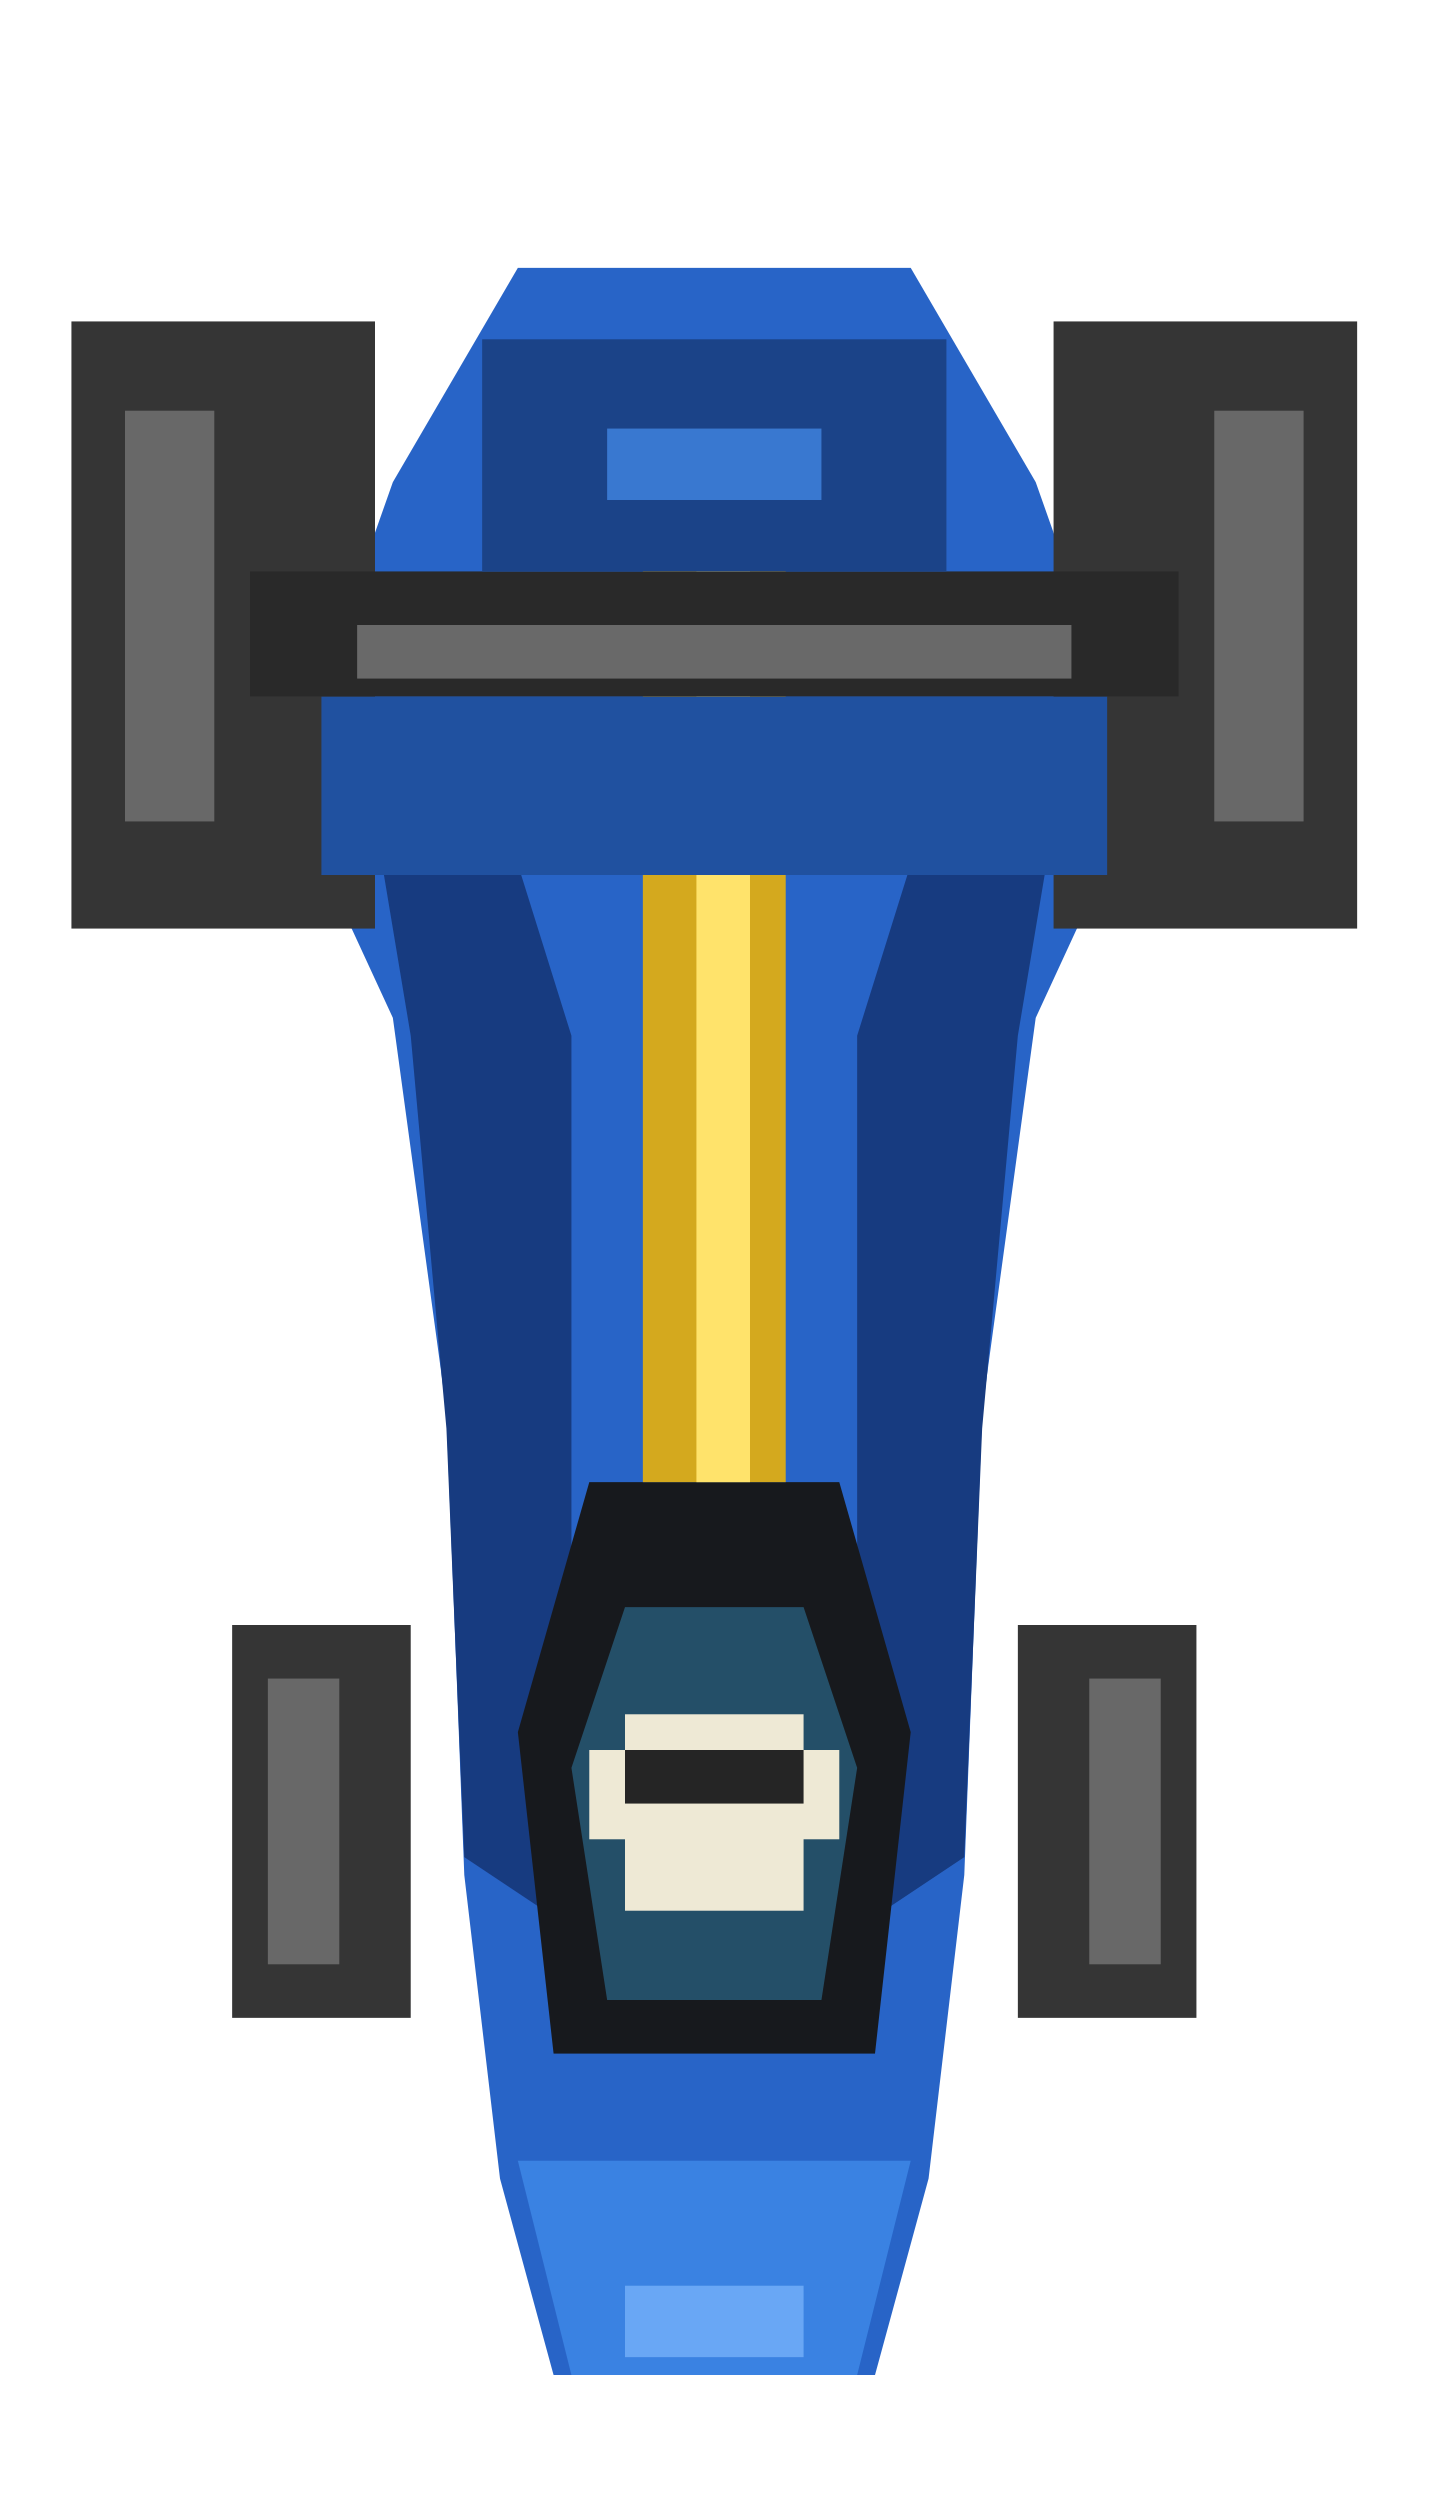
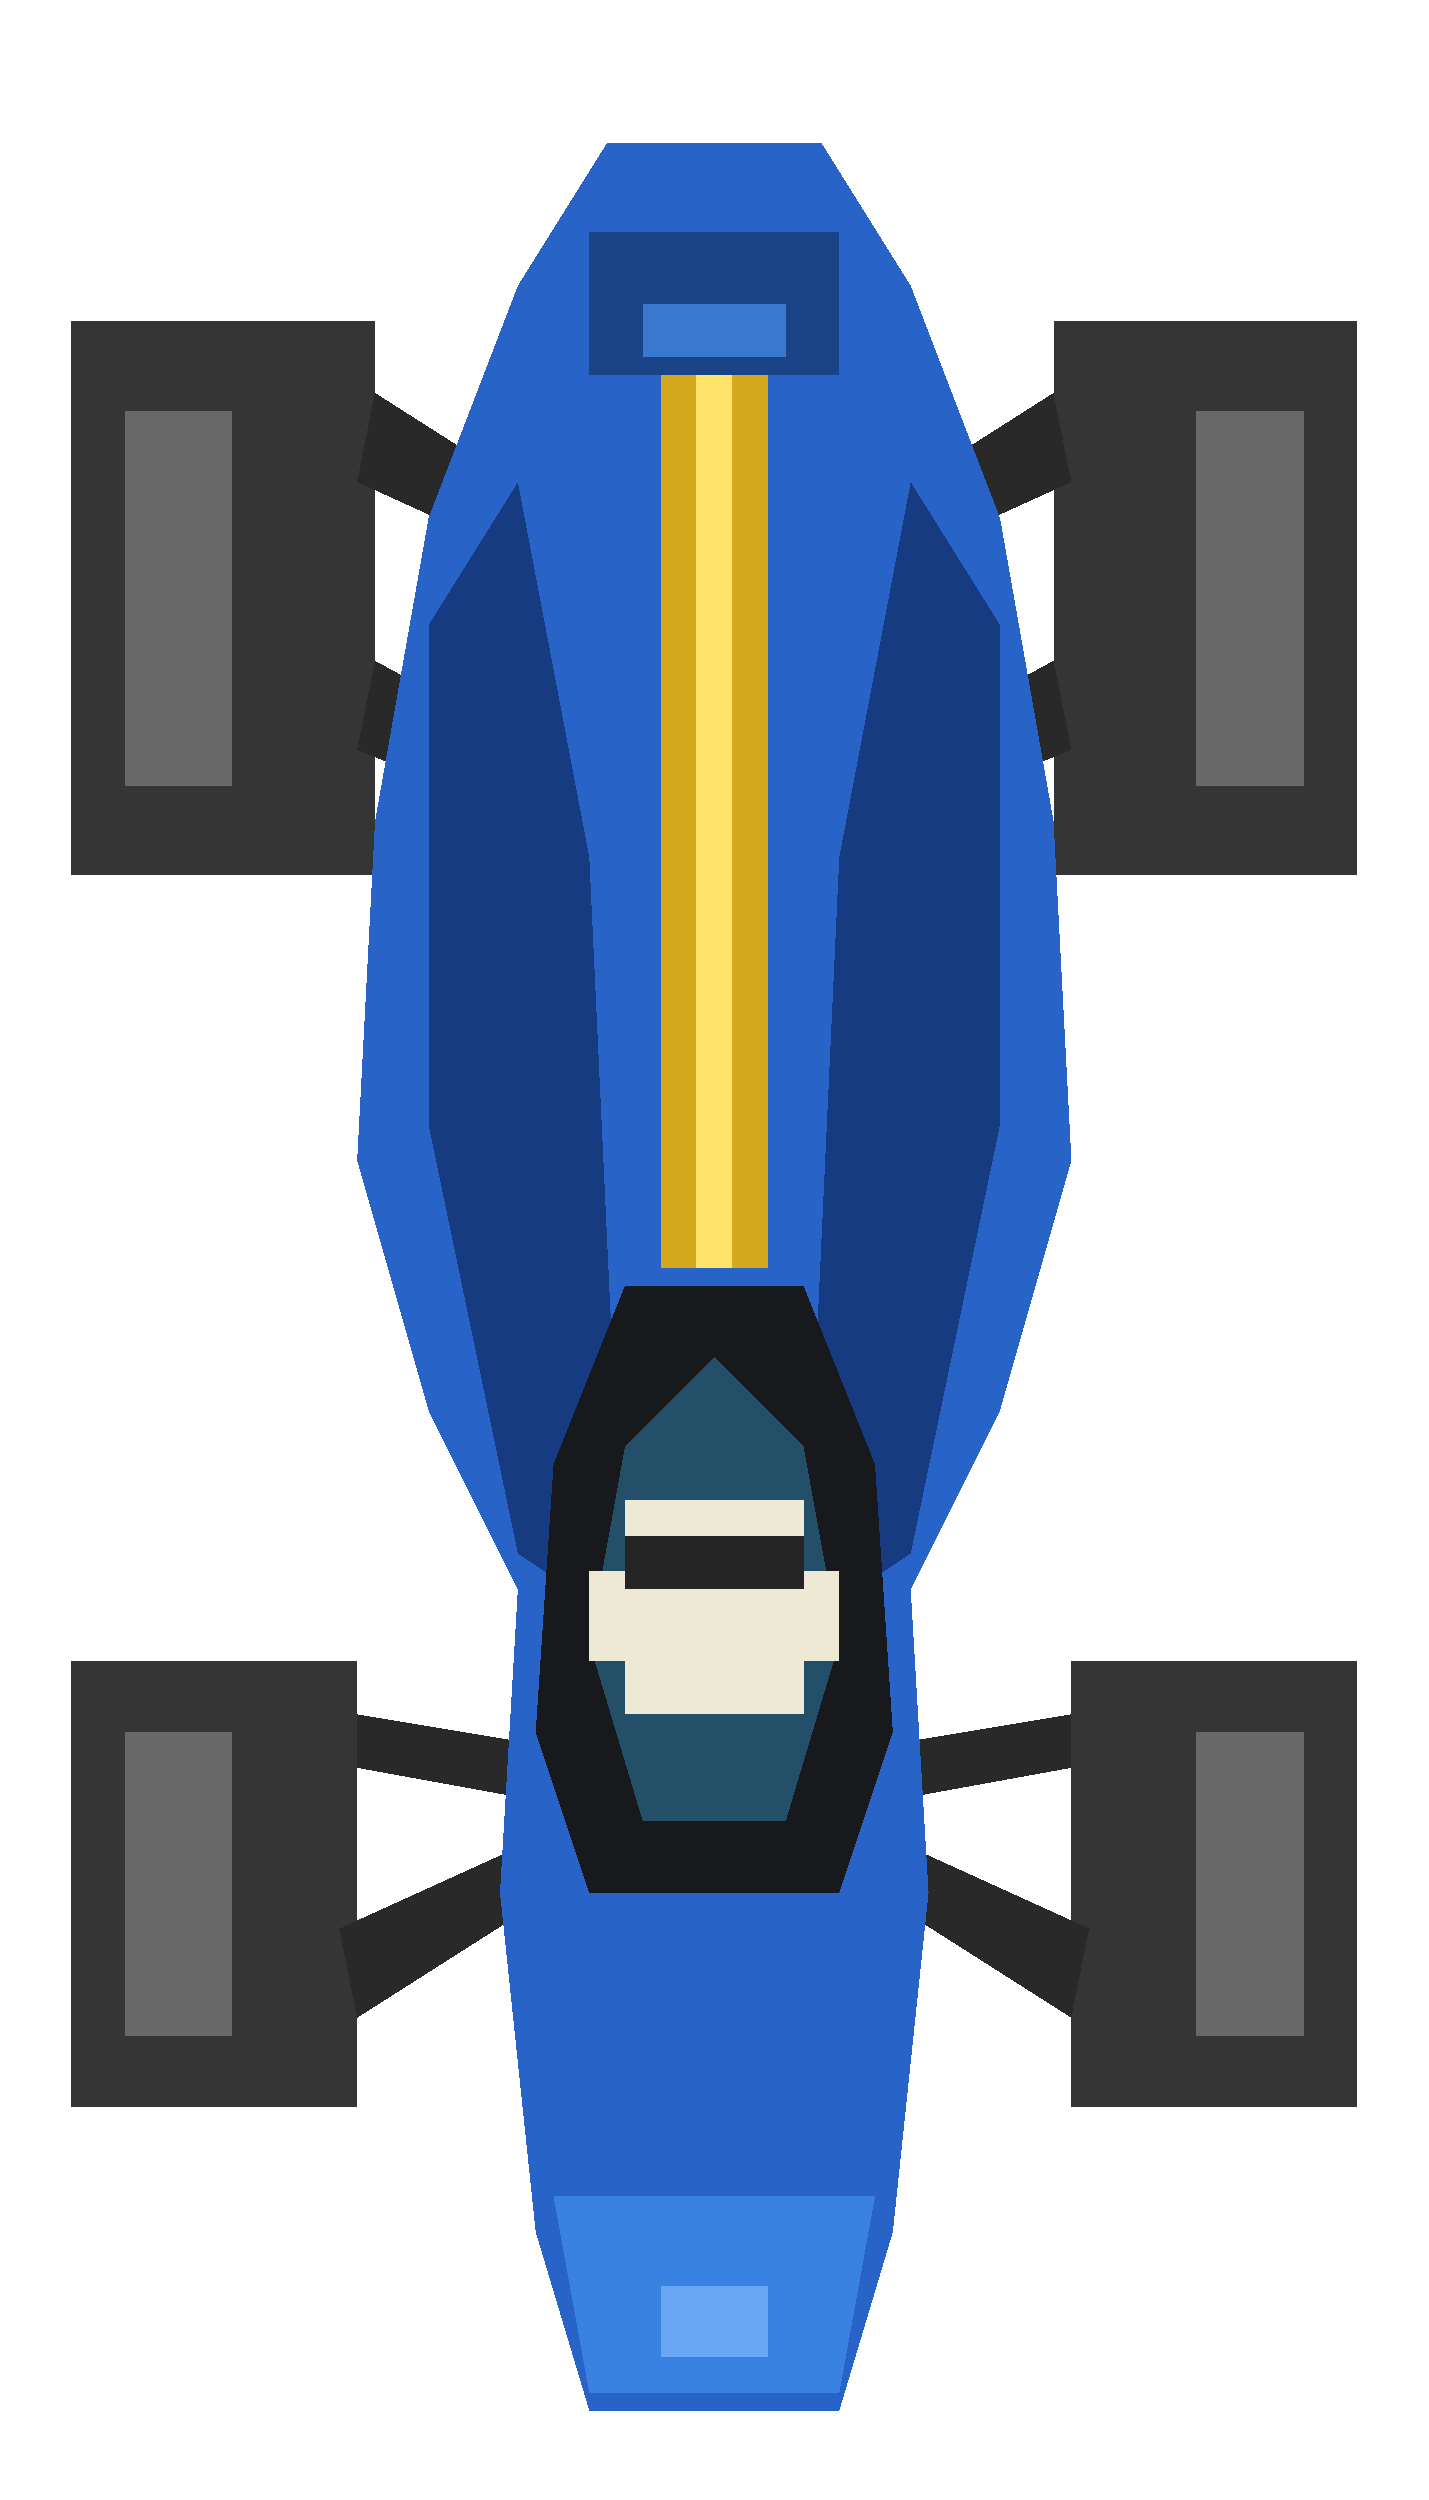
- <svg xmlns="http://www.w3.org/2000/svg" width="80" height="140" viewBox="0 0 80 140">
-   <rect x="13" y="91" width="10" height="22" fill="#353535" />
-   <rect x="57" y="91" width="10" height="22" fill="#353535" />
-   <rect x="15" y="94" width="4" height="16" fill="#686868" />
-   <rect x="61" y="94" width="4" height="16" fill="#686868" />
-   <path d="       M31 133       L49 133       L52 122       L54 105       L55 79       L58 57       L64 44       L58 27       L51 15       L29 15       L22 27       L16 44       L22 57       L25 79       L26 105       L28 122       Z     " fill="#2864c7" />
-   <path d="       M26 104       L32 108       L32 58       L27 42       L21 46       L23 58       L25 80       Z     " fill="#173b80" />
-   <path d="       M54 104       L48 108       L48 58       L53 42       L59 46       L57 58       L55 80       Z     " fill="#173b80" />
-   <path d="       M32 133       L48 133       L51 121       L29 121       Z     " fill="#3a82e2" />
-   <rect x="35" y="128" width="10" height="4" fill="#69a7f5" />
-   <path d="       M31 115       L49 115       L51 97       L47 83       L33 83       L29 97       Z     " fill="#17191d" />
-   <path d="       M34 112       L46 112       L48 99       L45 90       L35 90       L32 99       Z     " fill="#244f68" />
-   <rect x="35" y="96" width="10" height="11" fill="#eee9d5" />
-   <rect x="33" y="98" width="14" height="5" fill="#eee9d5" />
-   <rect x="35" y="98" width="10" height="3" fill="#252525" />
-   <rect x="36" y="20" width="8" height="63" fill="#d4a91e" />
-   <rect x="39" y="20" width="3" height="63" fill="#ffe36b" />
-   <rect x="4" y="18" width="17" height="34" fill="#353535" />
-   <rect x="59" y="18" width="17" height="34" fill="#353535" />
-   <rect x="7" y="23" width="5" height="23" fill="#686868" />
-   <rect x="68" y="23" width="5" height="23" fill="#686868" />
-   <rect x="18" y="39" width="44" height="10" fill="#2051a0" />
-   <rect x="14" y="32" width="52" height="7" fill="#292929" />
-   <rect x="20" y="35" width="40" height="3" fill="#696969" />
-   <rect x="27" y="19" width="26" height="13" fill="#1b4388" />
-   <rect x="34" y="24" width="12" height="4" fill="#3978d0" />
+ <svg xmlns="http://www.w3.org/2000/svg" width="80" height="140" viewBox="0 0 80 140" shape-rendering="crispEdges">
+   <g transform="translate(0 140) scale(1 -1)">
+     <rect x="4" y="22" width="16" height="25" fill="#353535" />
+     <rect x="60" y="22" width="16" height="25" fill="#353535" />
+     <rect x="7" y="26" width="6" height="17" fill="#686868" />
+     <rect x="67" y="26" width="6" height="17" fill="#686868" />
+     <rect x="4" y="91" width="17" height="31" fill="#353535" />
+     <rect x="59" y="91" width="17" height="31" fill="#353535" />
+     <rect x="7" y="96" width="6" height="21" fill="#686868" />
+     <rect x="67" y="96" width="6" height="21" fill="#686868" />
+     <path d="M20 27 L31 34 L30 37 L19 32 Z" fill="#292929" />
+     <path d="M60 27 L49 34 L50 37 L61 32 Z" fill="#292929" />
+     <path d="M20 41 L31 39 L32 42 L20 44 Z" fill="#292929" />
+     <path d="M60 41 L49 39 L48 42 L60 44 Z" fill="#292929" />
+     <path d="M20 98 L30 94 L32 97 L21 103 Z" fill="#292929" />
+     <path d="M60 98 L50 94 L48 97 L59 103 Z" fill="#292929" />
+     <path d="M20 113 L31 108 L32 111 L21 118 Z" fill="#292929" />
+     <path d="M60 113 L49 108 L48 111 L59 118 Z" fill="#292929" />
+     <path d="         M33 5         L47 5         L50 15         L52 34         L51 51         L56 61         L60 75         L59 94         L56 111         L51 124         L46 132         L34 132         L29 124         L24 111         L21 94         L20 75         L24 61         L29 51         L28 34         L30 15         Z       " fill="#2864c7" />
+     <path d="         M29 53         L35 49         L33 92         L29 113         L24 105         L24 77         Z       " fill="#173b80" />
+     <path d="         M51 53         L45 49         L47 92         L51 113         L56 105         L56 77         Z       " fill="#173b80" />
+     <path d="M33 6 L47 6 L49 17 L31 17 Z" fill="#3a82e2" />
+     <rect x="37" y="8" width="6" height="4" fill="#69a7f5" />
+     <path d="         M33 34         L47 34         L50 43         L49 58         L45 68         L35 68         L31 58         L30 43         Z       " fill="#17191d" />
+     <path d="         M36 38         L44 38         L47 48         L45 59         L40 64         L35 59         L33 48         Z       " fill="#244f68" />
+     <rect x="35" y="44" width="10" height="12" fill="#eee9d5" />
+     <rect x="33" y="47" width="14" height="5" fill="#eee9d5" />
+     <rect x="35" y="51" width="10" height="3" fill="#252525" />
+     <rect x="37" y="69" width="6" height="54" fill="#d4a91e" />
+     <rect x="39" y="69" width="2" height="54" fill="#ffe36b" />
+     <rect x="33" y="119" width="14" height="8" fill="#1b4388" />
+     <rect x="36" y="120" width="8" height="3" fill="#3978d0" />
+   </g>
</svg>
